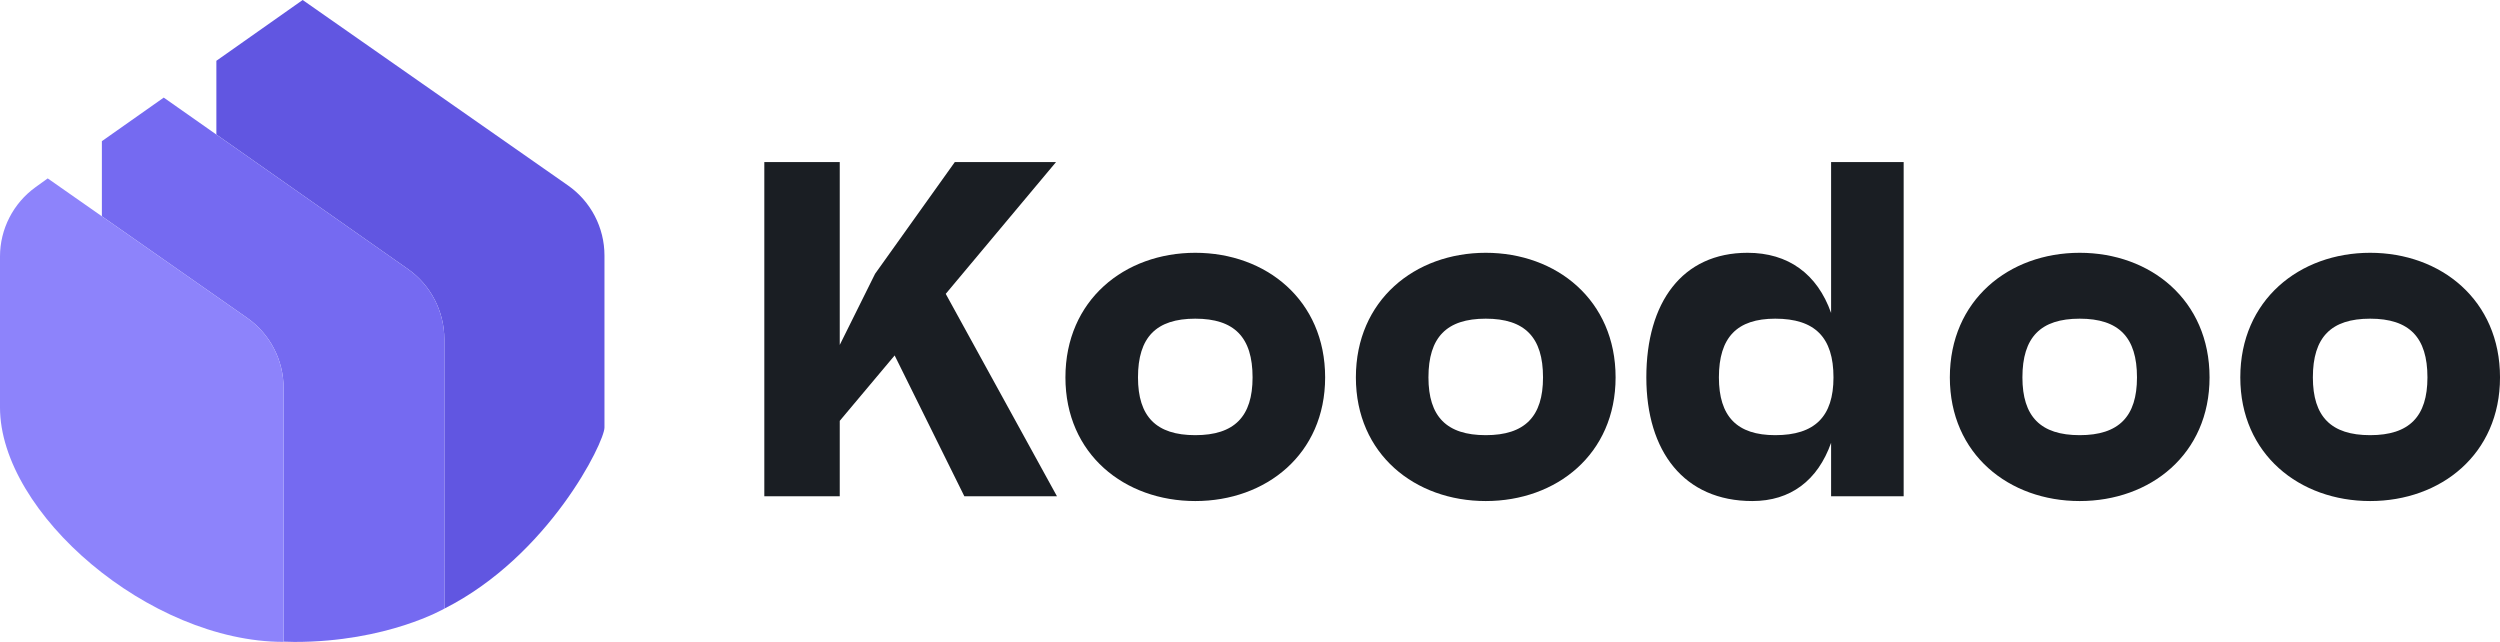
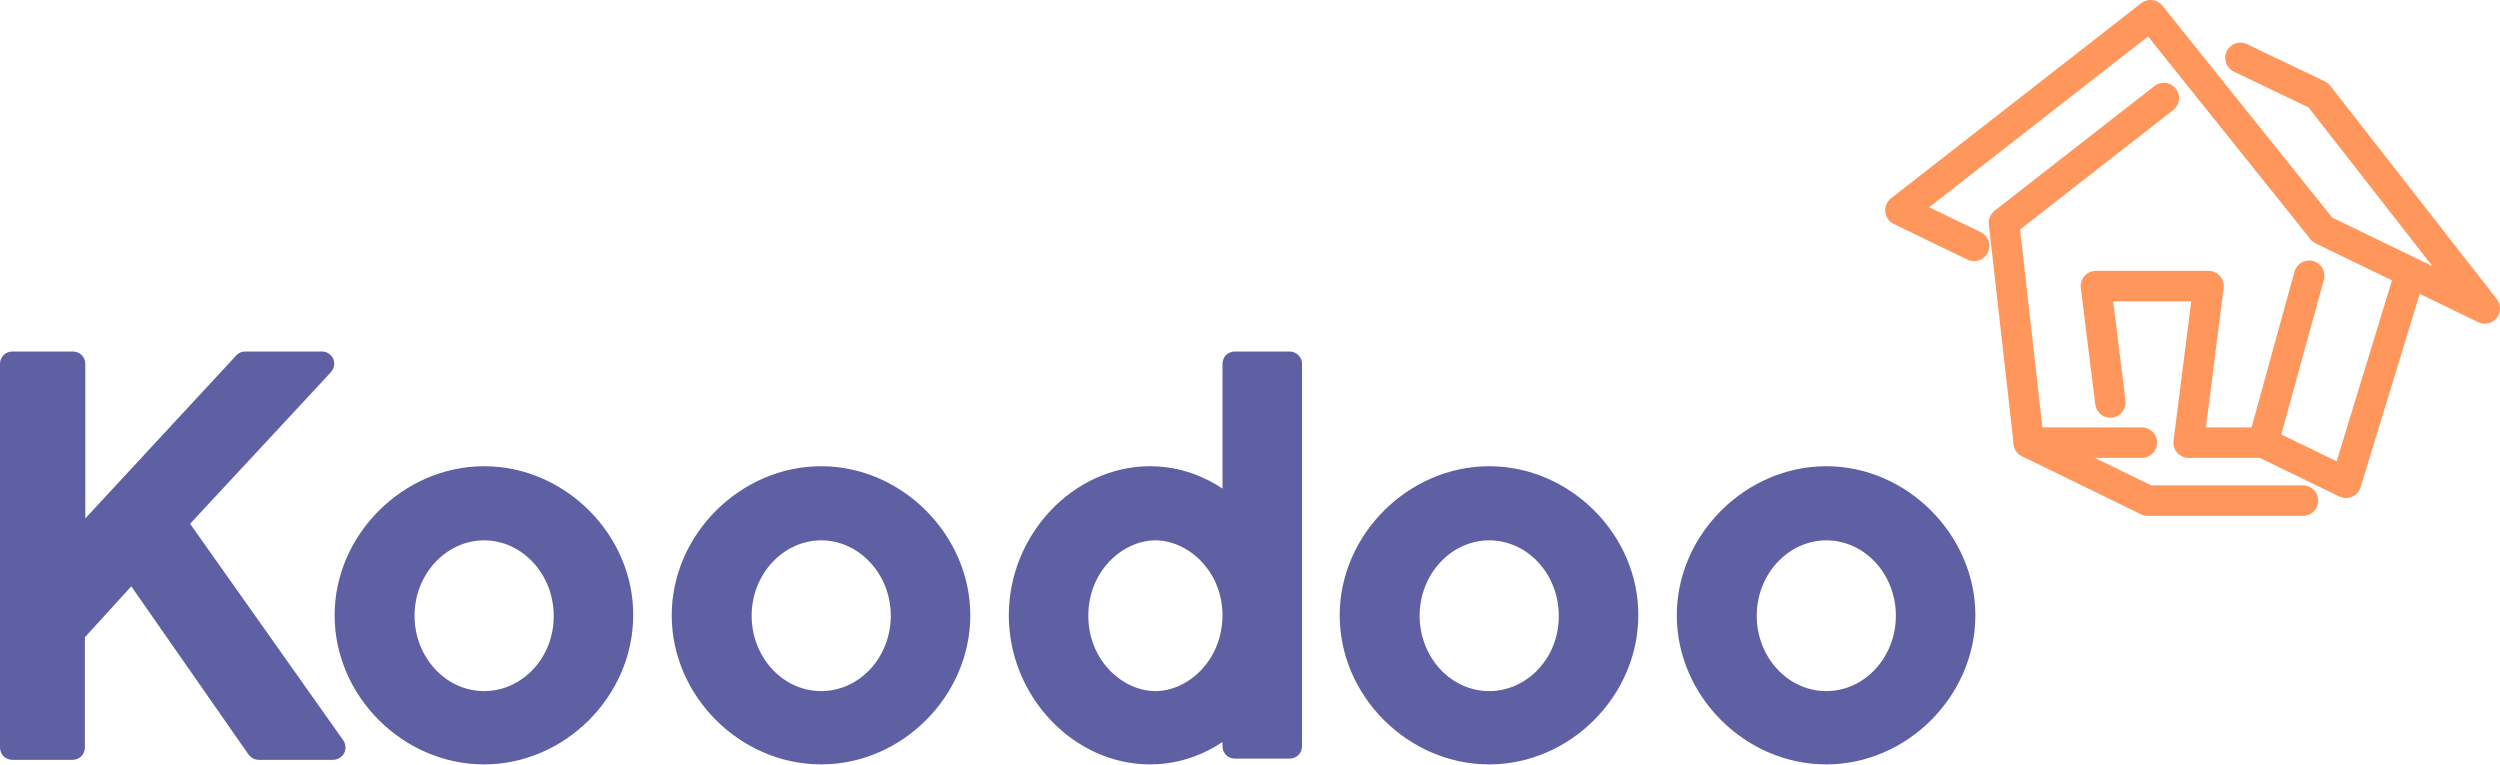
- <svg xmlns="http://www.w3.org/2000/svg" fill="none" viewBox="0.11 0 467.48 120.04">
-   <path d="M180.436 92.799H197.755L176.955 54.948L197.576 30.309H178.651L163.742 51.198L157.136 64.5V30.309H143.031V92.799H157.136V78.694L167.402 66.464L180.436 92.799Z" fill="#1A1E23" />
-   <path d="M223.618 47.27C210.406 47.27 199.336 56.108 199.336 70.57C199.336 84.943 210.406 93.692 223.618 93.692C236.83 93.692 247.9 84.943 247.9 70.57C247.9 56.108 236.83 47.27 223.618 47.27ZM223.618 81.372C216.298 81.372 212.905 77.891 212.905 70.57C212.905 63.071 216.298 59.59 223.618 59.59C230.938 59.59 234.331 63.071 234.331 70.57C234.331 77.891 230.938 81.372 223.618 81.372Z" fill="#1A1E23" />
-   <path d="M277.931 47.27C264.719 47.27 253.649 56.108 253.649 70.57C253.649 84.943 264.719 93.692 277.931 93.692C291.143 93.692 302.213 84.943 302.213 70.57C302.213 56.108 291.143 47.27 277.931 47.27ZM277.931 81.372C270.61 81.372 267.218 77.891 267.218 70.57C267.218 63.071 270.61 59.59 277.931 59.59C285.251 59.59 288.643 63.071 288.643 70.57C288.643 77.891 285.251 81.372 277.931 81.372Z" fill="#1A1E23" />
-   <path d="M342.51 30.309V58.519C339.921 51.198 334.475 47.27 326.887 47.27C314.657 47.27 307.962 56.554 307.962 70.57C307.962 84.407 315.014 93.692 327.78 93.692C334.922 93.692 340.01 89.853 342.51 82.8V92.799H356.079V30.309H342.51ZM332.065 81.372C324.923 81.372 321.531 77.891 321.531 70.57C321.531 63.071 324.923 59.59 332.065 59.59C339.475 59.59 342.956 63.071 342.956 70.57C342.956 77.891 339.475 81.372 332.065 81.372Z" fill="#1A1E23" />
-   <path d="M388.997 47.27C375.785 47.27 364.715 56.108 364.715 70.57C364.715 84.943 375.785 93.692 388.997 93.692C402.21 93.692 413.279 84.943 413.279 70.57C413.279 56.108 402.21 47.27 388.997 47.27ZM388.997 81.372C381.677 81.372 378.285 77.891 378.285 70.57C378.285 63.071 381.677 59.59 388.997 59.59C396.318 59.59 399.71 63.071 399.71 70.57C399.71 77.891 396.318 81.372 388.997 81.372Z" fill="#1A1E23" />
-   <path d="M443.31 47.27C430.098 47.27 419.028 56.108 419.028 70.57C419.028 84.943 430.098 93.692 443.31 93.692C456.523 93.692 467.592 84.943 467.592 70.57C467.592 56.108 456.523 47.27 443.31 47.27ZM443.31 81.372C435.99 81.372 432.598 77.891 432.598 70.57C432.598 63.071 435.99 59.59 443.31 59.59C450.631 59.59 454.023 63.071 454.023 70.57C454.023 77.891 450.631 81.372 443.31 81.372Z" fill="#1A1E23" />
-   <path d="M106.306 34.666L56.706 0L40.57 11.368V25.16L76.396 50.315C80.662 53.311 83.202 58.245 83.202 63.457L83.207 113.805C102.778 103.912 113.141 82.66 113.141 79.95V47.778C113.141 42.553 110.589 37.659 106.306 34.666Z" fill="#6156E1" />
-   <path d="M76.396 50.315L30.729 18.249L19.16 26.397V40.444L46.311 59.435C50.591 62.429 53.14 67.323 53.14 72.546V119.984C53.82 120.018 54.503 120.036 55.187 120.036C72.494 120.042 83.207 113.805 83.207 113.805L83.202 63.457C83.202 58.245 80.662 53.311 76.396 50.315Z" fill="#756AF1" />
-   <path d="M0.109 47.974C0.109 42.831 2.582 38.007 6.756 35L9.032 33.359L46.311 59.435C50.591 62.429 53.14 67.323 53.14 72.546V120.027C28.044 120.027 0.109 95.912 0.11 76.182C0.11 56.451 0.109 58.251 0.109 47.974Z" fill="#8D83FB" />
+ <svg xmlns="http://www.w3.org/2000/svg" version="1.1" id="layer" x="0px" y="0px" style="enable-background:new 0 0 652 652;" xml:space="preserve" viewBox="17.5 229.82 603.68 184.58">
+   <style type="text/css">
+ 	.st0{fill:#5F5FA4;}
+ 	.st1{fill:none;stroke:#FF975C;stroke-width:7.361;stroke-linecap:round;stroke-linejoin:round;}
+ </style>
+   <path class="st0" d="M63.4,356.3l34-36.6c0.8-0.9,1-2.1,0.6-3.2c-0.5-1.1-1.6-1.8-2.7-1.8H76.7c-0.8,0-1.6,0.3-2.2,1L38.1,355v-37.3  c0-1.7-1.3-3-3-3H20.5c-1.7,0-3,1.3-3,3v92.6c0,1.7,1.3,3,3,3h14.5c1.7,0,3-1.3,3-3v-26.6l11.2-12.3l28.3,40.6  c0.6,0.8,1.5,1.3,2.5,1.3h17.9c1.1,0,2.1-0.6,2.7-1.6c0.5-1,0.4-2.2-0.2-3.1L63.4,356.3z M134.4,396.7c-9.3,0-16.8-8.2-16.8-18.2  c0-10,7.6-18.2,16.8-18.2s16.8,8.2,16.8,18.2C151.3,388.5,143.7,396.7,134.4,396.7 M134.4,342.4c-19.5,0-36.1,16.5-36.1,36  c0,19.5,16.5,36,36.1,36c19.5,0,36-16.5,36-36C170.5,359,154,342.4,134.4,342.4 M215.8,396.7c-9.3,0-16.8-8.2-16.8-18.2  c0-10,7.6-18.2,16.8-18.2s16.8,8.2,16.8,18.2C232.6,388.5,225.1,396.7,215.8,396.7 M215.8,342.4c-19.5,0-36.1,16.5-36.1,36  c0,19.5,16.5,36,36.1,36c19.5,0,36-16.5,36-36C251.8,359,235.3,342.4,215.8,342.4 M377.1,396.7c-9.3,0-16.8-8.2-16.8-18.2  c0-10,7.6-18.2,16.8-18.2c9.3,0,16.8,8.2,16.8,18.2C394,388.5,386.4,396.7,377.1,396.7 M377.1,342.4c-19.5,0-36.1,16.5-36.1,36  c0,19.5,16.5,36,36.1,36c19.5,0,36-16.5,36-36C413.2,359,396.7,342.4,377.1,342.4 M458.5,396.7c-9.3,0-16.8-8.2-16.8-18.2  c0-10,7.6-18.2,16.8-18.2c9.3,0,16.8,8.2,16.8,18.2C475.3,388.5,467.8,396.7,458.5,396.7 M458.5,342.4c-19.5,0-36.1,16.5-36.1,36  c0,19.5,16.5,36,36.1,36c19.5,0,36-16.5,36-36C494.5,359,478,342.4,458.5,342.4 M296.5,396.7c-7.8,0-16.2-7.3-16.2-18.2  c0-10.9,8.4-18.2,16.2-18.2c7.8,0,16.2,7.3,16.2,18.2C312.6,389.4,304.3,396.7,296.5,396.7 M328.9,314.7h-13.2c-1.7,0-3,1.3-3,3  v30.1c-3.9-2.6-9.9-5.4-17.5-5.4c-18.5,0-34.1,16.5-34.1,36c0,19.5,15.6,36,34.1,36c7.6,0,13.6-2.8,17.5-5.4v1c0,1.7,1.3,3,3,3h13.2  c1.7,0,3-1.3,3-3v-92.6C331.8,316,330.5,314.7,328.9,314.7" />
+   <polyline id="Stroke-1" class="st1" points="534.7,336.7 507.4,336.7 501.4,283.6 540,253.5 " />
+   <path id="Stroke-2" class="st1" d="M564,336.7h-17.6" />
+   <polyline id="Stroke-3" class="st1" points="507.4,336.7 536.1,350.7 573.6,350.7 " />
+   <polyline id="Stroke-4" class="st1" points="599.1,297 584,346.4 564,336.7 575.1,296.4 " />
+   <polyline id="Stroke-5" class="st1" points="494.2,289.2 476.4,280.6 536.8,233.5 578.3,285.3 617.5,304.3 577.3,252.8 558.5,243.8   " />
+   <polyline id="Stroke-7" class="st1" points="527.1,327 523.6,298.9 550.8,298.9 546,336.7 " />
</svg>
